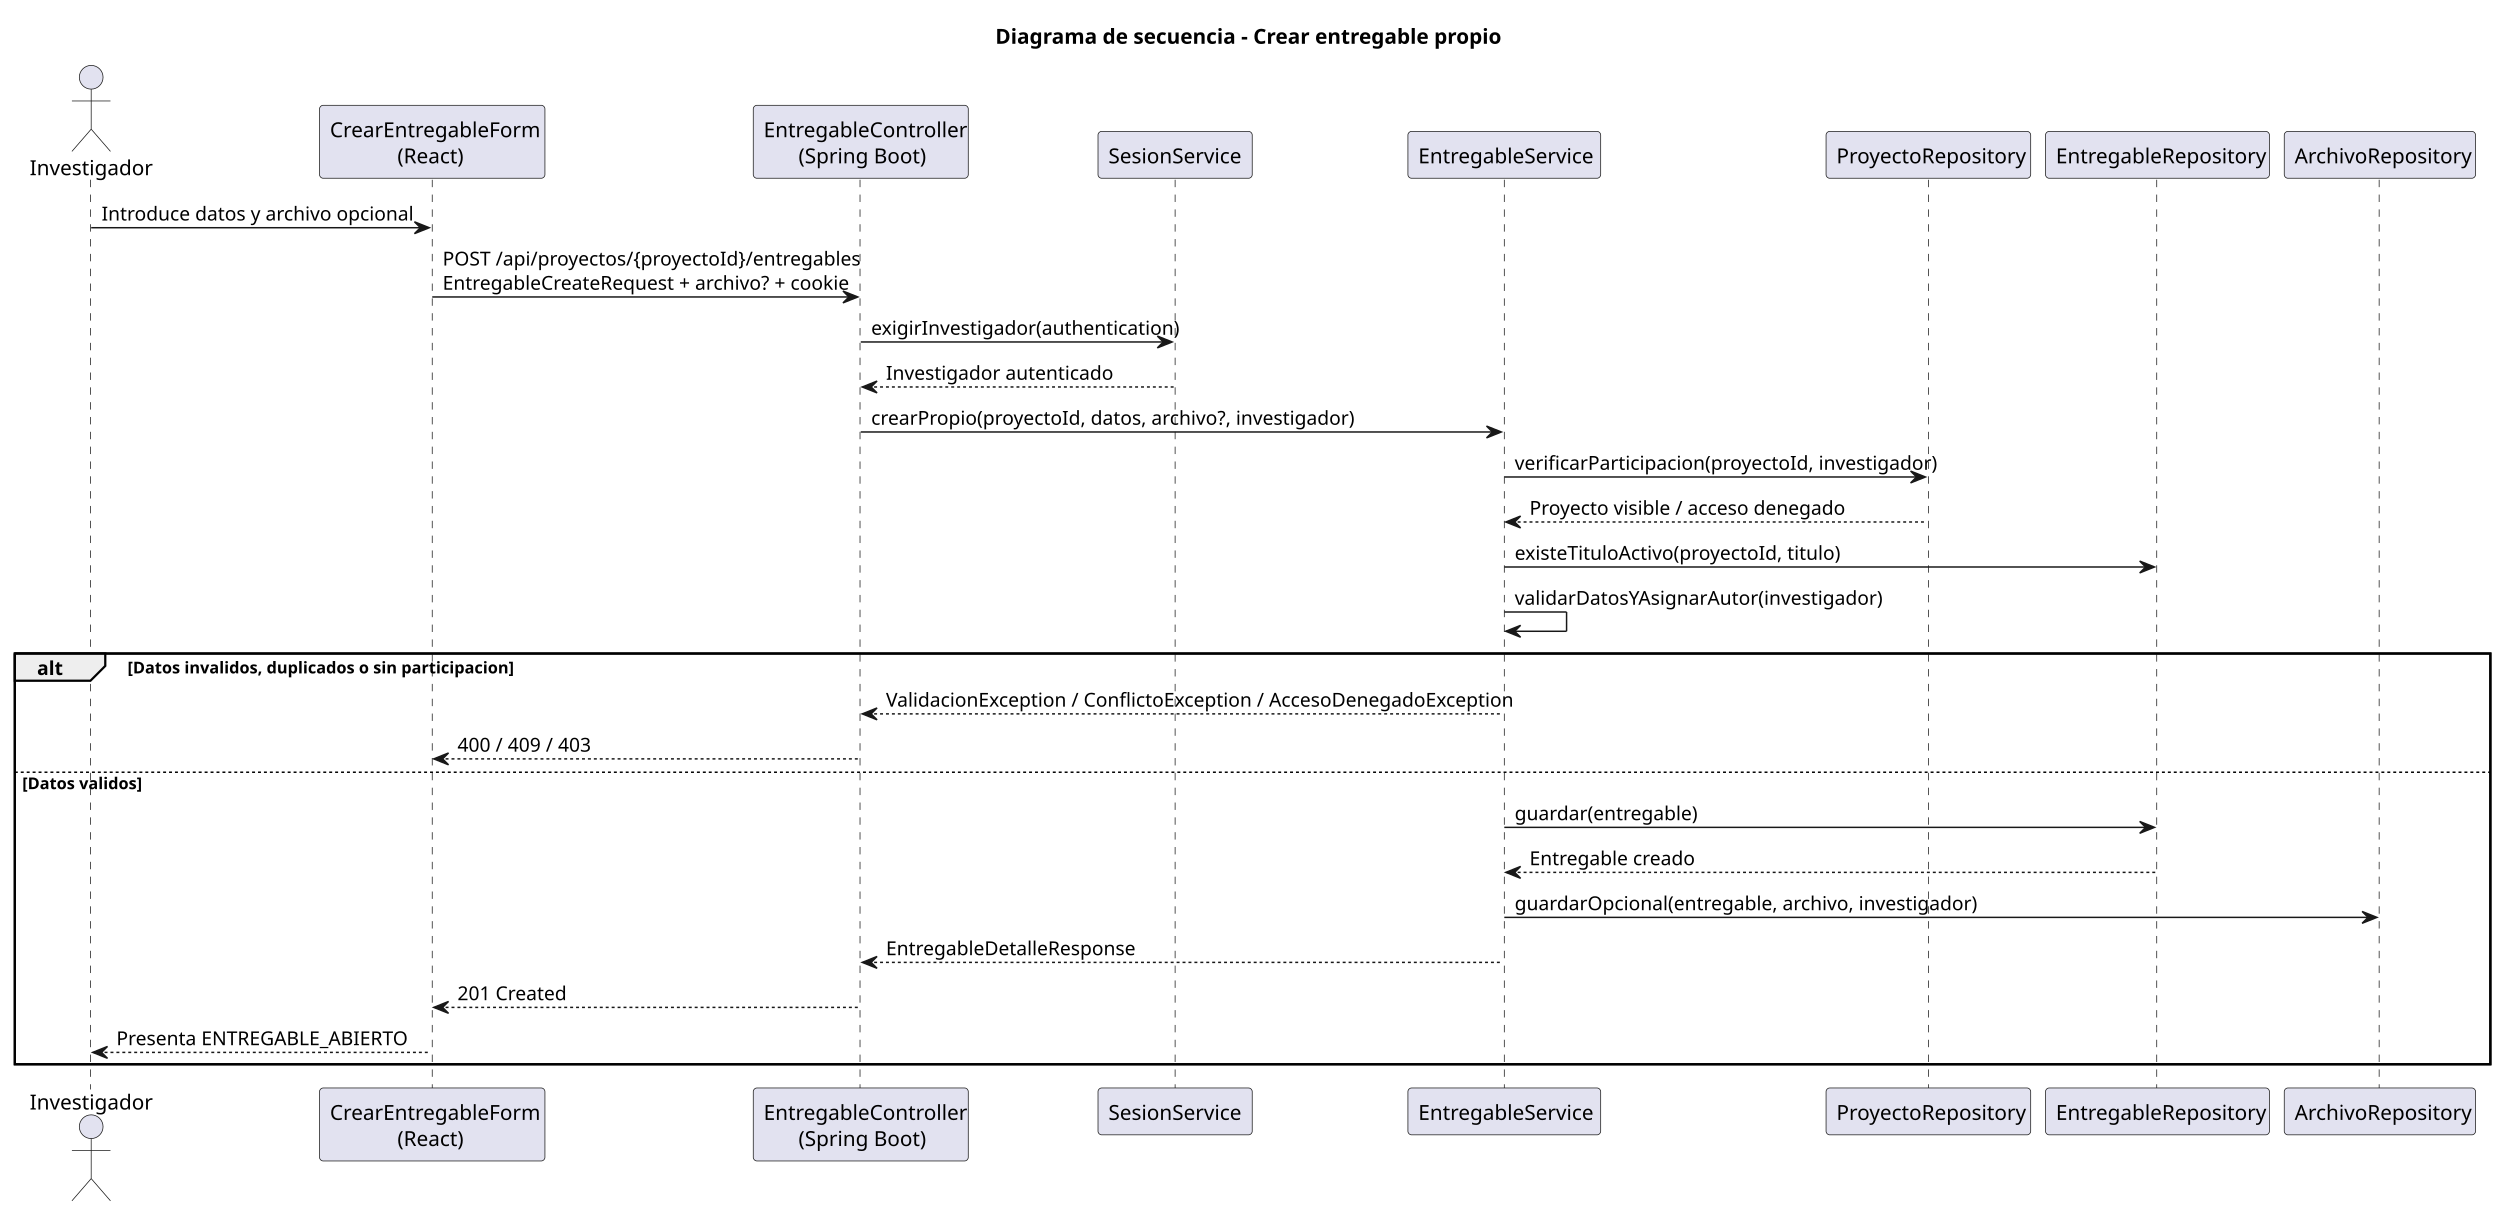
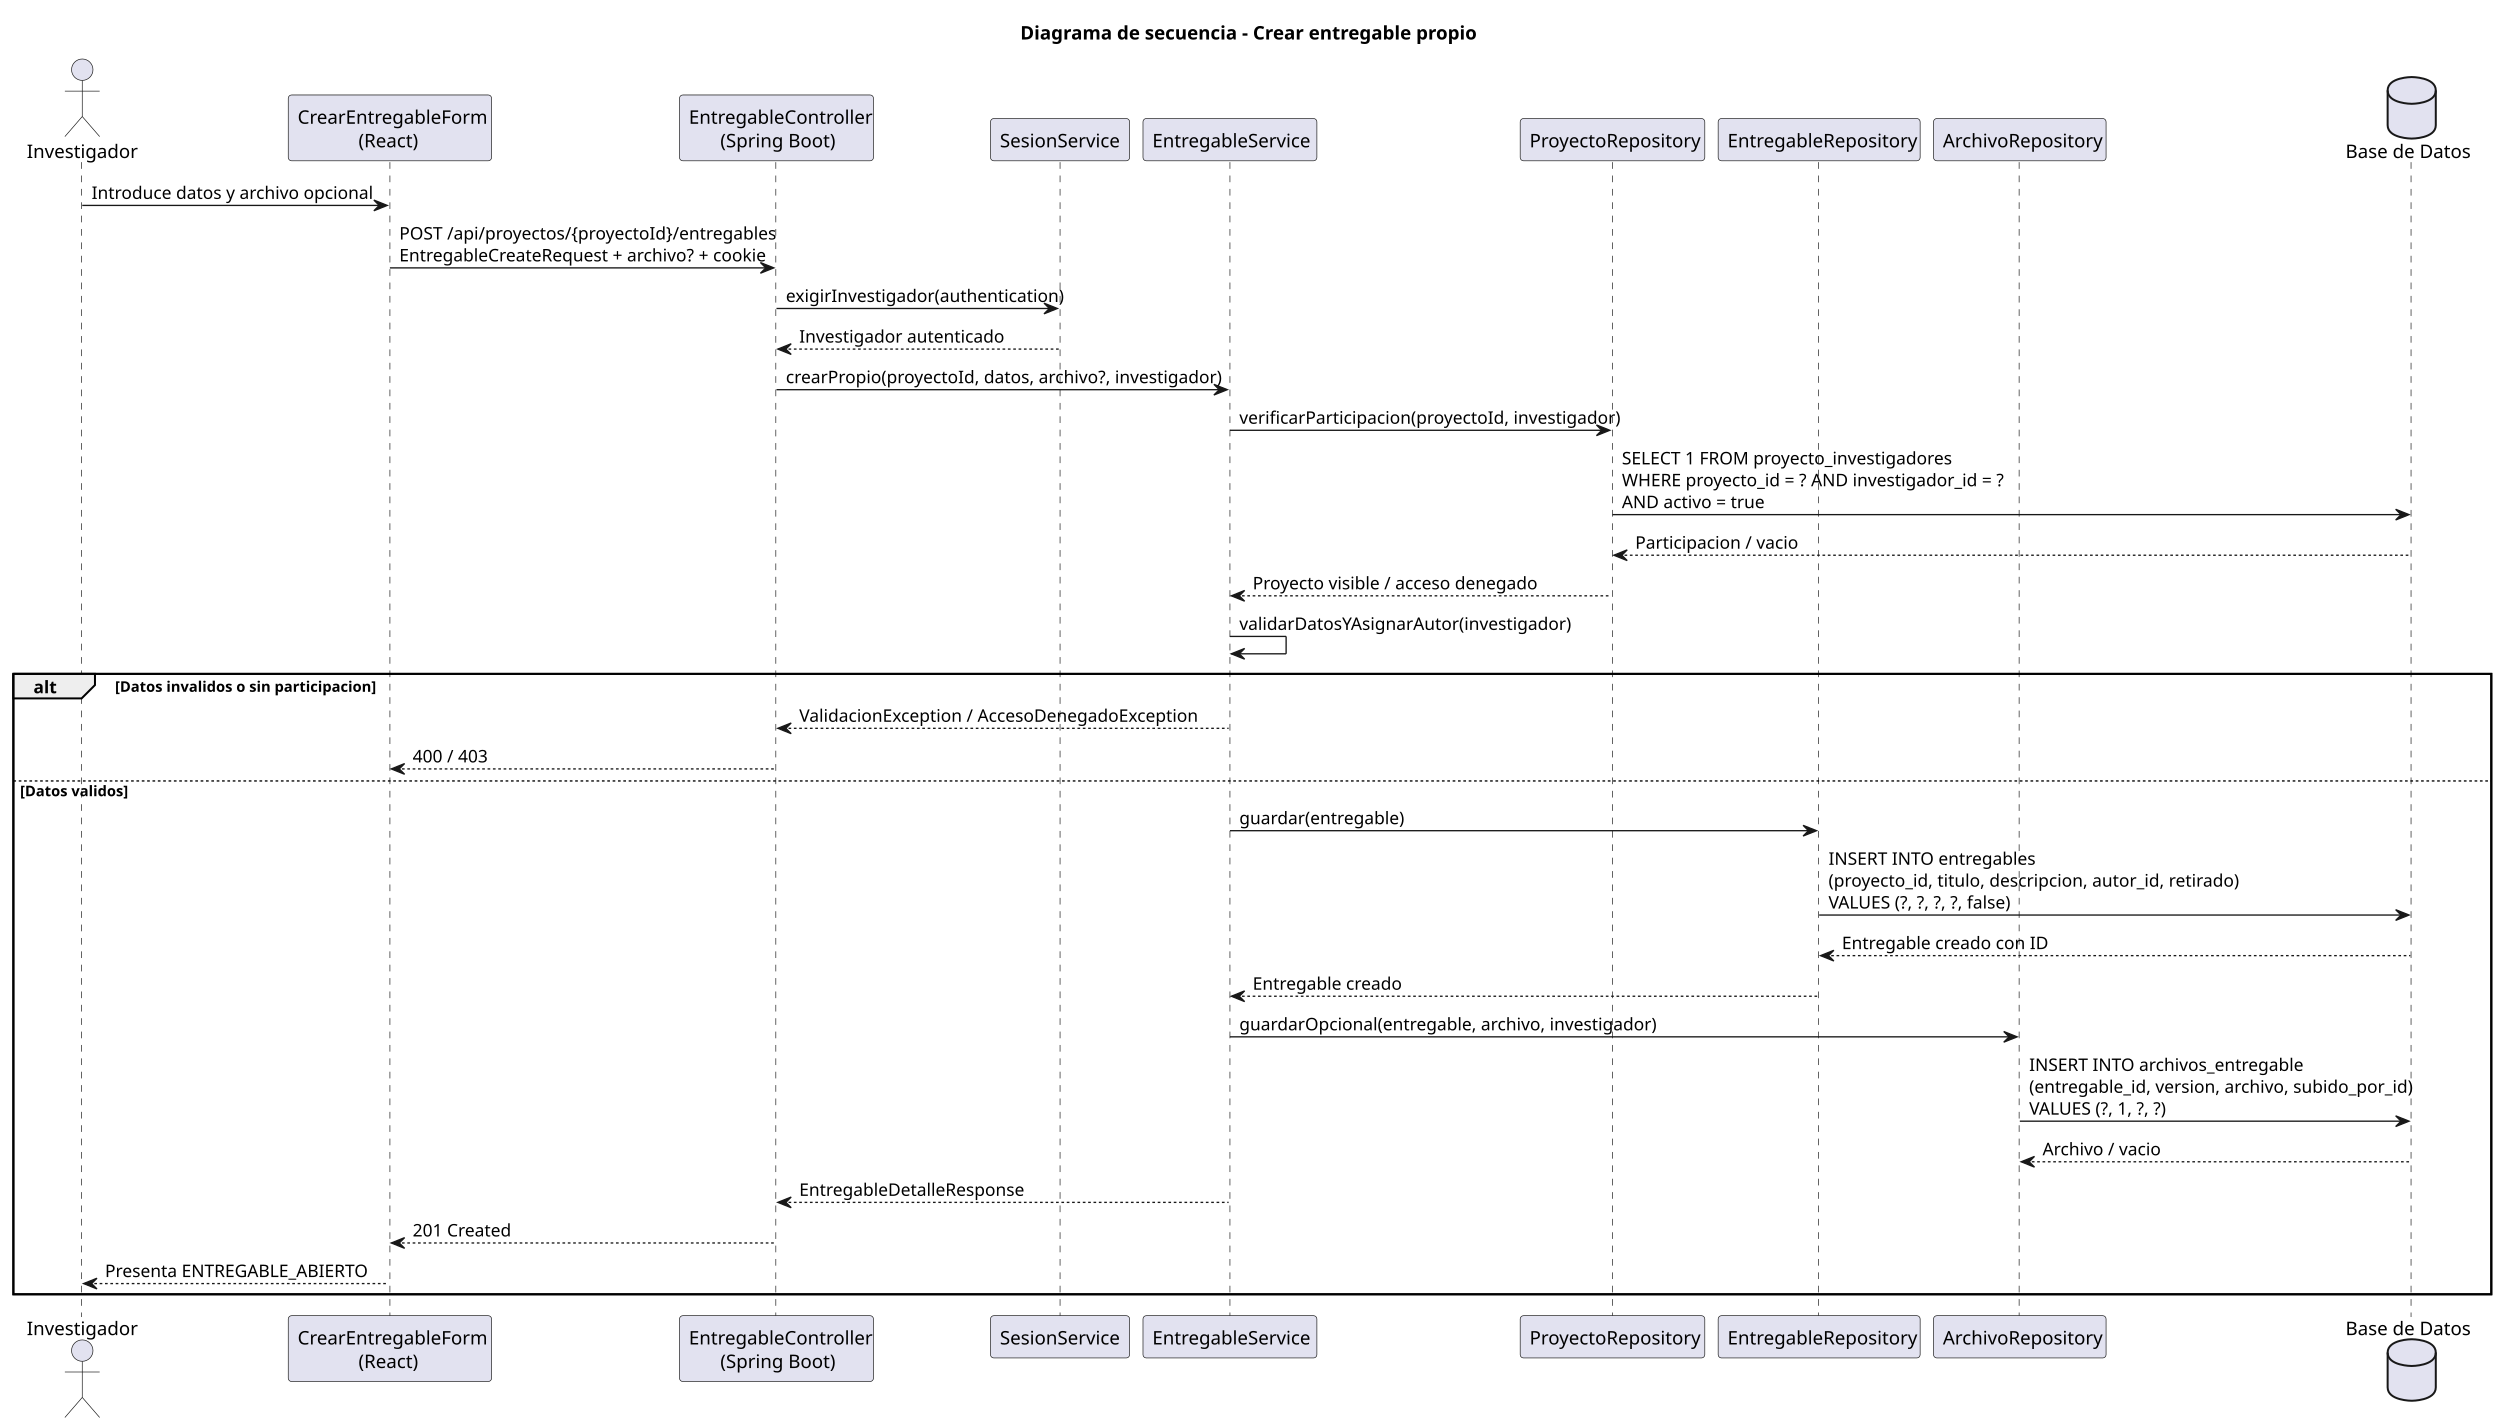
- <svg xmlns="http://www.w3.org/2000/svg" contentStyleType="text/css" height="816px" preserveAspectRatio="none" style="width:1686px;height:816px;background:#FFFFFF;" version="1.1" viewBox="0 0 1686 816" width="1686px" zoomAndPan="magnify">
+ <svg xmlns="http://www.w3.org/2000/svg" contentStyleType="text/css" height="1066px" preserveAspectRatio="none" style="width:1869px;height:1066px;background:#FFFFFF;" version="1.1" viewBox="0 0 1869 1066" width="1869px" zoomAndPan="magnify">
  <defs />
  <g>
-     <text fill="#000000" font-family="sans-serif" font-size="14" font-weight="bold" lengthAdjust="spacing" textLength="346" x="671.25" y="29.533">Diagrama de secuencia - Crear entregable propio</text>
-     <rect fill="none" height="277" style="stroke:#000000;stroke-width:1.5;" width="1669.5" x="10" y="440.734" />
-     <line style="stroke:#181818;stroke-width:0.5;stroke-dasharray:5.0,5.0;" x1="61" x2="61" y1="121.219" y2="734.734" />
-     <line style="stroke:#181818;stroke-width:0.5;stroke-dasharray:5.0,5.0;" x1="291.5" x2="291.5" y1="121.219" y2="734.734" />
-     <line style="stroke:#181818;stroke-width:0.5;stroke-dasharray:5.0,5.0;" x1="580" x2="580" y1="121.219" y2="734.734" />
-     <line style="stroke:#181818;stroke-width:0.5;stroke-dasharray:5.0,5.0;" x1="792.5" x2="792.5" y1="121.219" y2="734.734" />
-     <line style="stroke:#181818;stroke-width:0.5;stroke-dasharray:5.0,5.0;" x1="1014.5" x2="1014.5" y1="121.219" y2="734.734" />
-     <line style="stroke:#181818;stroke-width:0.5;stroke-dasharray:5.0,5.0;" x1="1300.5" x2="1300.5" y1="121.219" y2="734.734" />
-     <line style="stroke:#181818;stroke-width:0.5;stroke-dasharray:5.0,5.0;" x1="1454.5" x2="1454.5" y1="121.219" y2="734.734" />
-     <line style="stroke:#181818;stroke-width:0.5;stroke-dasharray:5.0,5.0;" x1="1604.5" x2="1604.5" y1="121.219" y2="734.734" />
+     <text fill="#000000" font-family="sans-serif" font-size="14" font-weight="bold" lengthAdjust="spacing" textLength="346" x="762.75" y="29.533">Diagrama de secuencia - Crear entregable propio</text>
+     <rect fill="none" height="463.812" style="stroke:#000000;stroke-width:1.5;" width="1852.5" x="10" y="503.789" />
+     <line style="stroke:#181818;stroke-width:0.5;stroke-dasharray:5.0,5.0;" x1="61" x2="61" y1="121.219" y2="984.602" />
+     <line style="stroke:#181818;stroke-width:0.5;stroke-dasharray:5.0,5.0;" x1="291.5" x2="291.5" y1="121.219" y2="984.602" />
+     <line style="stroke:#181818;stroke-width:0.5;stroke-dasharray:5.0,5.0;" x1="580" x2="580" y1="121.219" y2="984.602" />
+     <line style="stroke:#181818;stroke-width:0.5;stroke-dasharray:5.0,5.0;" x1="792.5" x2="792.5" y1="121.219" y2="984.602" />
+     <line style="stroke:#181818;stroke-width:0.5;stroke-dasharray:5.0,5.0;" x1="919.5" x2="919.5" y1="121.219" y2="984.602" />
+     <line style="stroke:#181818;stroke-width:0.5;stroke-dasharray:5.0,5.0;" x1="1205.5" x2="1205.5" y1="121.219" y2="984.602" />
+     <line style="stroke:#181818;stroke-width:0.5;stroke-dasharray:5.0,5.0;" x1="1359.5" x2="1359.5" y1="121.219" y2="984.602" />
+     <line style="stroke:#181818;stroke-width:0.5;stroke-dasharray:5.0,5.0;" x1="1509.5" x2="1509.5" y1="121.219" y2="984.602" />
+     <line style="stroke:#181818;stroke-width:0.5;stroke-dasharray:5.0,5.0;" x1="1802.5" x2="1802.5" y1="121.219" y2="984.602" />
    <text fill="#000000" font-family="sans-serif" font-size="14" lengthAdjust="spacing" textLength="77" x="20" y="118.143">Investigador</text>
    <ellipse cx="61.5" cy="52.109" fill="#E2E2F0" rx="8" ry="8" style="stroke:#181818;stroke-width:0.5;" />
    <path d="M61.5,60.109 L61.5,87.109 M48.5,68.109 L74.5,68.109 M61.5,87.109 L48.5,102.109 M61.5,87.109 L74.5,102.109 " fill="none" style="stroke:#181818;stroke-width:0.5;" />
-     <text fill="#000000" font-family="sans-serif" font-size="14" lengthAdjust="spacing" textLength="77" x="20" y="748.268">Investigador</text>
-     <ellipse cx="61.5" cy="759.844" fill="#E2E2F0" rx="8" ry="8" style="stroke:#181818;stroke-width:0.5;" />
-     <path d="M61.5,767.844 L61.5,794.844 M48.5,775.844 L74.5,775.844 M61.5,794.844 L48.5,809.844 M61.5,794.844 L74.5,809.844 " fill="none" style="stroke:#181818;stroke-width:0.5;" />
+     <text fill="#000000" font-family="sans-serif" font-size="14" lengthAdjust="spacing" textLength="77" x="20" y="998.135">Investigador</text>
+     <ellipse cx="61.5" cy="1009.711" fill="#E2E2F0" rx="8" ry="8" style="stroke:#181818;stroke-width:0.5;" />
+     <path d="M61.5,1017.711 L61.5,1044.711 M48.5,1025.711 L74.5,1025.711 M61.5,1044.711 L48.5,1059.711 M61.5,1044.711 L74.5,1059.711 " fill="none" style="stroke:#181818;stroke-width:0.5;" />
    <rect fill="#E2E2F0" height="49.219" rx="2.5" ry="2.5" style="stroke:#181818;stroke-width:0.5;" width="152" x="215.5" y="71" />
    <text fill="#000000" font-family="sans-serif" font-size="14" lengthAdjust="spacing" textLength="138" x="222.5" y="92.533">CrearEntregableForm</text>
    <text fill="#000000" font-family="sans-serif" font-size="14" lengthAdjust="spacing" textLength="47" x="268" y="110.143">(React)</text>
-     <rect fill="#E2E2F0" height="49.219" rx="2.5" ry="2.5" style="stroke:#181818;stroke-width:0.5;" width="152" x="215.5" y="733.734" />
-     <text fill="#000000" font-family="sans-serif" font-size="14" lengthAdjust="spacing" textLength="138" x="222.5" y="755.268">CrearEntregableForm</text>
-     <text fill="#000000" font-family="sans-serif" font-size="14" lengthAdjust="spacing" textLength="47" x="268" y="772.877">(React)</text>
+     <rect fill="#E2E2F0" height="49.219" rx="2.5" ry="2.5" style="stroke:#181818;stroke-width:0.5;" width="152" x="215.5" y="983.602" />
+     <text fill="#000000" font-family="sans-serif" font-size="14" lengthAdjust="spacing" textLength="138" x="222.5" y="1005.135">CrearEntregableForm</text>
+     <text fill="#000000" font-family="sans-serif" font-size="14" lengthAdjust="spacing" textLength="47" x="268" y="1022.744">(React)</text>
    <rect fill="#E2E2F0" height="49.219" rx="2.5" ry="2.5" style="stroke:#181818;stroke-width:0.5;" width="145" x="508" y="71" />
    <text fill="#000000" font-family="sans-serif" font-size="14" lengthAdjust="spacing" textLength="131" x="515" y="92.533">EntregableController</text>
    <text fill="#000000" font-family="sans-serif" font-size="14" lengthAdjust="spacing" textLength="84" x="538.5" y="110.143">(Spring Boot)</text>
-     <rect fill="#E2E2F0" height="49.219" rx="2.5" ry="2.5" style="stroke:#181818;stroke-width:0.5;" width="145" x="508" y="733.734" />
-     <text fill="#000000" font-family="sans-serif" font-size="14" lengthAdjust="spacing" textLength="131" x="515" y="755.268">EntregableController</text>
-     <text fill="#000000" font-family="sans-serif" font-size="14" lengthAdjust="spacing" textLength="84" x="538.5" y="772.877">(Spring Boot)</text>
+     <rect fill="#E2E2F0" height="49.219" rx="2.5" ry="2.5" style="stroke:#181818;stroke-width:0.5;" width="145" x="508" y="983.602" />
+     <text fill="#000000" font-family="sans-serif" font-size="14" lengthAdjust="spacing" textLength="131" x="515" y="1005.135">EntregableController</text>
+     <text fill="#000000" font-family="sans-serif" font-size="14" lengthAdjust="spacing" textLength="84" x="538.5" y="1022.744">(Spring Boot)</text>
    <rect fill="#E2E2F0" height="31.609" rx="2.5" ry="2.5" style="stroke:#181818;stroke-width:0.5;" width="104" x="740.5" y="88.609" />
    <text fill="#000000" font-family="sans-serif" font-size="14" lengthAdjust="spacing" textLength="90" x="747.5" y="110.143">SesionService</text>
-     <rect fill="#E2E2F0" height="31.609" rx="2.5" ry="2.5" style="stroke:#181818;stroke-width:0.5;" width="104" x="740.5" y="733.734" />
-     <text fill="#000000" font-family="sans-serif" font-size="14" lengthAdjust="spacing" textLength="90" x="747.5" y="755.268">SesionService</text>
-     <rect fill="#E2E2F0" height="31.609" rx="2.5" ry="2.5" style="stroke:#181818;stroke-width:0.5;" width="130" x="949.5" y="88.609" />
-     <text fill="#000000" font-family="sans-serif" font-size="14" lengthAdjust="spacing" textLength="116" x="956.5" y="110.143">EntregableService</text>
-     <rect fill="#E2E2F0" height="31.609" rx="2.5" ry="2.5" style="stroke:#181818;stroke-width:0.5;" width="130" x="949.5" y="733.734" />
-     <text fill="#000000" font-family="sans-serif" font-size="14" lengthAdjust="spacing" textLength="116" x="956.5" y="755.268">EntregableService</text>
-     <rect fill="#E2E2F0" height="31.609" rx="2.5" ry="2.5" style="stroke:#181818;stroke-width:0.5;" width="138" x="1231.5" y="88.609" />
-     <text fill="#000000" font-family="sans-serif" font-size="14" lengthAdjust="spacing" textLength="124" x="1238.5" y="110.143">ProyectoRepository</text>
-     <rect fill="#E2E2F0" height="31.609" rx="2.5" ry="2.5" style="stroke:#181818;stroke-width:0.5;" width="138" x="1231.5" y="733.734" />
-     <text fill="#000000" font-family="sans-serif" font-size="14" lengthAdjust="spacing" textLength="124" x="1238.5" y="755.268">ProyectoRepository</text>
-     <rect fill="#E2E2F0" height="31.609" rx="2.5" ry="2.5" style="stroke:#181818;stroke-width:0.5;" width="151" x="1379.5" y="88.609" />
-     <text fill="#000000" font-family="sans-serif" font-size="14" lengthAdjust="spacing" textLength="137" x="1386.5" y="110.143">EntregableRepository</text>
-     <rect fill="#E2E2F0" height="31.609" rx="2.5" ry="2.5" style="stroke:#181818;stroke-width:0.5;" width="151" x="1379.5" y="733.734" />
-     <text fill="#000000" font-family="sans-serif" font-size="14" lengthAdjust="spacing" textLength="137" x="1386.5" y="755.268">EntregableRepository</text>
-     <rect fill="#E2E2F0" height="31.609" rx="2.5" ry="2.5" style="stroke:#181818;stroke-width:0.5;" width="129" x="1540.5" y="88.609" />
-     <text fill="#000000" font-family="sans-serif" font-size="14" lengthAdjust="spacing" textLength="115" x="1547.5" y="110.143">ArchivoRepository</text>
-     <rect fill="#E2E2F0" height="31.609" rx="2.5" ry="2.5" style="stroke:#181818;stroke-width:0.5;" width="129" x="1540.5" y="733.734" />
-     <text fill="#000000" font-family="sans-serif" font-size="14" lengthAdjust="spacing" textLength="115" x="1547.5" y="755.268">ArchivoRepository</text>
+     <rect fill="#E2E2F0" height="31.609" rx="2.5" ry="2.5" style="stroke:#181818;stroke-width:0.5;" width="104" x="740.5" y="983.602" />
+     <text fill="#000000" font-family="sans-serif" font-size="14" lengthAdjust="spacing" textLength="90" x="747.5" y="1005.135">SesionService</text>
+     <rect fill="#E2E2F0" height="31.609" rx="2.5" ry="2.5" style="stroke:#181818;stroke-width:0.5;" width="130" x="854.5" y="88.609" />
+     <text fill="#000000" font-family="sans-serif" font-size="14" lengthAdjust="spacing" textLength="116" x="861.5" y="110.143">EntregableService</text>
+     <rect fill="#E2E2F0" height="31.609" rx="2.5" ry="2.5" style="stroke:#181818;stroke-width:0.5;" width="130" x="854.5" y="983.602" />
+     <text fill="#000000" font-family="sans-serif" font-size="14" lengthAdjust="spacing" textLength="116" x="861.5" y="1005.135">EntregableService</text>
+     <rect fill="#E2E2F0" height="31.609" rx="2.5" ry="2.5" style="stroke:#181818;stroke-width:0.5;" width="138" x="1136.5" y="88.609" />
+     <text fill="#000000" font-family="sans-serif" font-size="14" lengthAdjust="spacing" textLength="124" x="1143.5" y="110.143">ProyectoRepository</text>
+     <rect fill="#E2E2F0" height="31.609" rx="2.5" ry="2.5" style="stroke:#181818;stroke-width:0.5;" width="138" x="1136.5" y="983.602" />
+     <text fill="#000000" font-family="sans-serif" font-size="14" lengthAdjust="spacing" textLength="124" x="1143.5" y="1005.135">ProyectoRepository</text>
+     <rect fill="#E2E2F0" height="31.609" rx="2.5" ry="2.5" style="stroke:#181818;stroke-width:0.5;" width="151" x="1284.5" y="88.609" />
+     <text fill="#000000" font-family="sans-serif" font-size="14" lengthAdjust="spacing" textLength="137" x="1291.5" y="110.143">EntregableRepository</text>
+     <rect fill="#E2E2F0" height="31.609" rx="2.5" ry="2.5" style="stroke:#181818;stroke-width:0.5;" width="151" x="1284.5" y="983.602" />
+     <text fill="#000000" font-family="sans-serif" font-size="14" lengthAdjust="spacing" textLength="137" x="1291.5" y="1005.135">EntregableRepository</text>
+     <rect fill="#E2E2F0" height="31.609" rx="2.5" ry="2.5" style="stroke:#181818;stroke-width:0.5;" width="129" x="1445.5" y="88.609" />
+     <text fill="#000000" font-family="sans-serif" font-size="14" lengthAdjust="spacing" textLength="115" x="1452.5" y="110.143">ArchivoRepository</text>
+     <rect fill="#E2E2F0" height="31.609" rx="2.5" ry="2.5" style="stroke:#181818;stroke-width:0.5;" width="129" x="1445.5" y="983.602" />
+     <text fill="#000000" font-family="sans-serif" font-size="14" lengthAdjust="spacing" textLength="115" x="1452.5" y="1005.135">ArchivoRepository</text>
+     <text fill="#000000" font-family="sans-serif" font-size="14" lengthAdjust="spacing" textLength="93" x="1753.5" y="118.143">Base de Datos</text>
+     <path d="M1785,67.609 C1785,57.609 1803,57.609 1803,57.609 C1803,57.609 1821,57.609 1821,67.609 L1821,93.609 C1821,103.609 1803,103.609 1803,103.609 C1803,103.609 1785,103.609 1785,93.609 L1785,67.609 " fill="#E2E2F0" style="stroke:#181818;stroke-width:1.5;" />
+     <path d="M1785,67.609 C1785,77.609 1803,77.609 1803,77.609 C1803,77.609 1821,77.609 1821,67.609 " fill="none" style="stroke:#181818;stroke-width:1.5;" />
+     <text fill="#000000" font-family="sans-serif" font-size="14" lengthAdjust="spacing" textLength="93" x="1753.5" y="998.135">Base de Datos</text>
+     <path d="M1785,1011.211 C1785,1001.211 1803,1001.211 1803,1001.211 C1803,1001.211 1821,1001.211 1821,1011.211 L1821,1037.211 C1821,1047.211 1803,1047.211 1803,1047.211 C1803,1047.211 1785,1047.211 1785,1037.211 L1785,1011.211 " fill="#E2E2F0" style="stroke:#181818;stroke-width:1.5;" />
+     <path d="M1785,1011.211 C1785,1021.211 1803,1021.211 1803,1021.211 C1803,1021.211 1821,1021.211 1821,1011.211 " fill="none" style="stroke:#181818;stroke-width:1.5;" />
    <polygon fill="#181818" points="279.5,149.57,289.5,153.57,279.5,157.57,283.5,153.57" style="stroke:#181818;stroke-width:1.0;" />
    <line style="stroke:#181818;stroke-width:1.0;" x1="61.5" x2="285.5" y1="153.57" y2="153.57" />
    <text fill="#000000" font-family="sans-serif" font-size="13" lengthAdjust="spacing" textLength="196" x="68.5" y="148.714">Introduce datos y archivo opcional</text>
    <polygon fill="#181818" points="568.5,196.273,578.5,200.273,568.5,204.273,572.5,200.273" style="stroke:#181818;stroke-width:1.0;" />
    <line style="stroke:#181818;stroke-width:1.0;" x1="291.5" x2="574.5" y1="200.273" y2="200.273" />
    <text fill="#000000" font-family="sans-serif" font-size="13" lengthAdjust="spacing" textLength="264" x="298.5" y="179.065">POST /api/proyectos/{proyectoId}/entregables</text>
    <text fill="#000000" font-family="sans-serif" font-size="13" lengthAdjust="spacing" textLength="265" x="298.5" y="195.417">EntregableCreateRequest + archivo? + cookie</text>
    <polygon fill="#181818" points="780.5,226.625,790.5,230.625,780.5,234.625,784.5,230.625" style="stroke:#181818;stroke-width:1.0;" />
    <line style="stroke:#181818;stroke-width:1.0;" x1="580.5" x2="786.5" y1="230.625" y2="230.625" />
    <text fill="#000000" font-family="sans-serif" font-size="13" lengthAdjust="spacing" textLength="188" x="587.5" y="225.769">exigirInvestigador(authentication)</text>
    <polygon fill="#181818" points="591.5,256.977,581.5,260.977,591.5,264.977,587.5,260.977" style="stroke:#181818;stroke-width:1.0;" />
    <line style="stroke:#181818;stroke-width:1.0;stroke-dasharray:2.0,2.0;" x1="585.5" x2="791.5" y1="260.977" y2="260.977" />
    <text fill="#000000" font-family="sans-serif" font-size="13" lengthAdjust="spacing" textLength="139" x="597.5" y="256.12">Investigador autenticado</text>
-     <polygon fill="#181818" points="1002.5,287.328,1012.5,291.328,1002.5,295.328,1006.5,291.328" style="stroke:#181818;stroke-width:1.0;" />
-     <line style="stroke:#181818;stroke-width:1.0;" x1="580.5" x2="1008.5" y1="291.328" y2="291.328" />
+     <polygon fill="#181818" points="907.5,287.328,917.5,291.328,907.5,295.328,911.5,291.328" style="stroke:#181818;stroke-width:1.0;" />
+     <line style="stroke:#181818;stroke-width:1.0;" x1="580.5" x2="913.5" y1="291.328" y2="291.328" />
    <text fill="#000000" font-family="sans-serif" font-size="13" lengthAdjust="spacing" textLength="305" x="587.5" y="286.472">crearPropio(proyectoId, datos, archivo?, investigador)</text>
-     <polygon fill="#181818" points="1288.5,317.68,1298.5,321.68,1288.5,325.68,1292.5,321.68" style="stroke:#181818;stroke-width:1.0;" />
-     <line style="stroke:#181818;stroke-width:1.0;" x1="1014.5" x2="1294.5" y1="321.68" y2="321.68" />
-     <text fill="#000000" font-family="sans-serif" font-size="13" lengthAdjust="spacing" textLength="262" x="1021.5" y="316.823">verificarParticipacion(proyectoId, investigador)</text>
-     <polygon fill="#181818" points="1025.5,348.031,1015.5,352.031,1025.5,356.031,1021.5,352.031" style="stroke:#181818;stroke-width:1.0;" />
-     <line style="stroke:#181818;stroke-width:1.0;stroke-dasharray:2.0,2.0;" x1="1019.5" x2="1299.5" y1="352.031" y2="352.031" />
-     <text fill="#000000" font-family="sans-serif" font-size="13" lengthAdjust="spacing" textLength="205" x="1031.5" y="347.175">Proyecto visible / acceso denegado</text>
-     <polygon fill="#181818" points="1443,378.383,1453,382.383,1443,386.383,1447,382.383" style="stroke:#181818;stroke-width:1.0;" />
-     <line style="stroke:#181818;stroke-width:1.0;" x1="1014.5" x2="1449" y1="382.383" y2="382.383" />
-     <text fill="#000000" font-family="sans-serif" font-size="13" lengthAdjust="spacing" textLength="205" x="1021.5" y="377.526">existeTituloActivo(proyectoId, titulo)</text>
-     <line style="stroke:#181818;stroke-width:1.0;" x1="1014.5" x2="1056.5" y1="412.734" y2="412.734" />
-     <line style="stroke:#181818;stroke-width:1.0;" x1="1056.5" x2="1056.5" y1="412.734" y2="425.734" />
-     <line style="stroke:#181818;stroke-width:1.0;" x1="1015.5" x2="1056.5" y1="425.734" y2="425.734" />
-     <polygon fill="#181818" points="1025.5,421.734,1015.5,425.734,1025.5,429.734,1021.5,425.734" style="stroke:#181818;stroke-width:1.0;" />
-     <text fill="#000000" font-family="sans-serif" font-size="13" lengthAdjust="spacing" textLength="230" x="1021.5" y="407.878">validarDatosYAsignarAutor(investigador)</text>
-     <path d="M10,440.734 L71,440.734 L71,449.086 L61,459.086 L10,459.086 L10,440.734 " fill="#EEEEEE" style="stroke:#000000;stroke-width:1.5;" />
-     <rect fill="none" height="277" style="stroke:#000000;stroke-width:1.5;" width="1669.5" x="10" y="440.734" />
-     <text fill="#000000" font-family="sans-serif" font-size="13" font-weight="bold" lengthAdjust="spacing" textLength="16" x="25" y="455.229">alt</text>
-     <text fill="#000000" font-family="sans-serif" font-size="11" font-weight="bold" lengthAdjust="spacing" textLength="260" x="86" y="454.153">[Datos invalidos, duplicados o sin participacion]</text>
-     <polygon fill="#181818" points="591.5,477.438,581.5,481.438,591.5,485.438,587.5,481.438" style="stroke:#181818;stroke-width:1.0;" />
-     <line style="stroke:#181818;stroke-width:1.0;stroke-dasharray:2.0,2.0;" x1="585.5" x2="1013.5" y1="481.438" y2="481.438" />
-     <text fill="#000000" font-family="sans-serif" font-size="13" lengthAdjust="spacing" textLength="410" x="597.5" y="476.581">ValidacionException / ConflictoException / AccesoDenegadoException</text>
-     <polygon fill="#181818" points="302.5,507.789,292.5,511.789,302.5,515.789,298.5,511.789" style="stroke:#181818;stroke-width:1.0;" />
-     <line style="stroke:#181818;stroke-width:1.0;stroke-dasharray:2.0,2.0;" x1="296.5" x2="579.5" y1="511.789" y2="511.789" />
-     <text fill="#000000" font-family="sans-serif" font-size="13" lengthAdjust="spacing" textLength="87" x="308.5" y="506.933">400 / 409 / 403</text>
-     <line style="stroke:#000000;stroke-width:1.0;stroke-dasharray:2.0,2.0;" x1="10" x2="1679.5" y1="520.789" y2="520.789" />
-     <text fill="#000000" font-family="sans-serif" font-size="11" font-weight="bold" lengthAdjust="spacing" textLength="81" x="15" y="532.208">[Datos validos]</text>
-     <polygon fill="#181818" points="1443,553.977,1453,557.977,1443,561.977,1447,557.977" style="stroke:#181818;stroke-width:1.0;" />
-     <line style="stroke:#181818;stroke-width:1.0;" x1="1014.5" x2="1449" y1="557.977" y2="557.977" />
-     <text fill="#000000" font-family="sans-serif" font-size="13" lengthAdjust="spacing" textLength="111" x="1021.5" y="553.12">guardar(entregable)</text>
-     <polygon fill="#181818" points="1025.5,584.328,1015.5,588.328,1025.5,592.328,1021.5,588.328" style="stroke:#181818;stroke-width:1.0;" />
-     <line style="stroke:#181818;stroke-width:1.0;stroke-dasharray:2.0,2.0;" x1="1019.5" x2="1454" y1="588.328" y2="588.328" />
-     <text fill="#000000" font-family="sans-serif" font-size="13" lengthAdjust="spacing" textLength="105" x="1031.5" y="583.472">Entregable creado</text>
-     <polygon fill="#181818" points="1593,614.68,1603,618.68,1593,622.68,1597,618.68" style="stroke:#181818;stroke-width:1.0;" />
-     <line style="stroke:#181818;stroke-width:1.0;" x1="1014.5" x2="1599" y1="618.68" y2="618.68" />
-     <text fill="#000000" font-family="sans-serif" font-size="13" lengthAdjust="spacing" textLength="286" x="1021.5" y="613.823">guardarOpcional(entregable, archivo, investigador)</text>
-     <polygon fill="#181818" points="591.5,645.031,581.5,649.031,591.5,653.031,587.5,649.031" style="stroke:#181818;stroke-width:1.0;" />
-     <line style="stroke:#181818;stroke-width:1.0;stroke-dasharray:2.0,2.0;" x1="585.5" x2="1013.5" y1="649.031" y2="649.031" />
-     <text fill="#000000" font-family="sans-serif" font-size="13" lengthAdjust="spacing" textLength="160" x="597.5" y="644.175">EntregableDetalleResponse</text>
-     <polygon fill="#181818" points="302.5,675.383,292.5,679.383,302.5,683.383,298.5,679.383" style="stroke:#181818;stroke-width:1.0;" />
-     <line style="stroke:#181818;stroke-width:1.0;stroke-dasharray:2.0,2.0;" x1="296.5" x2="579.5" y1="679.383" y2="679.383" />
-     <text fill="#000000" font-family="sans-serif" font-size="13" lengthAdjust="spacing" textLength="70" x="308.5" y="674.526">201 Created</text>
-     <polygon fill="#181818" points="72.5,705.734,62.5,709.734,72.5,713.734,68.5,709.734" style="stroke:#181818;stroke-width:1.0;" />
-     <line style="stroke:#181818;stroke-width:1.0;stroke-dasharray:2.0,2.0;" x1="66.5" x2="290.5" y1="709.734" y2="709.734" />
-     <text fill="#000000" font-family="sans-serif" font-size="13" lengthAdjust="spacing" textLength="206" x="78.5" y="704.878">Presenta ENTREGABLE_ABIERTO</text>
+     <polygon fill="#181818" points="1193.5,317.68,1203.5,321.68,1193.5,325.68,1197.5,321.68" style="stroke:#181818;stroke-width:1.0;" />
+     <line style="stroke:#181818;stroke-width:1.0;" x1="919.5" x2="1199.5" y1="321.68" y2="321.68" />
+     <text fill="#000000" font-family="sans-serif" font-size="13" lengthAdjust="spacing" textLength="262" x="926.5" y="316.823">verificarParticipacion(proyectoId, investigador)</text>
+     <polygon fill="#181818" points="1791,380.734,1801,384.734,1791,388.734,1795,384.734" style="stroke:#181818;stroke-width:1.0;" />
+     <line style="stroke:#181818;stroke-width:1.0;" x1="1205.5" x2="1797" y1="384.734" y2="384.734" />
+     <text fill="#000000" font-family="sans-serif" font-size="13" lengthAdjust="spacing" textLength="246" x="1212.5" y="347.175">SELECT 1 FROM proyecto_investigadores</text>
+     <text fill="#000000" font-family="sans-serif" font-size="13" lengthAdjust="spacing" textLength="286" x="1212.5" y="363.526">WHERE proyecto_id = ? AND investigador_id = ?</text>
+     <text fill="#000000" font-family="sans-serif" font-size="13" lengthAdjust="spacing" textLength="102" x="1212.5" y="379.878">AND activo = true</text>
+     <polygon fill="#181818" points="1216.5,411.086,1206.5,415.086,1216.5,419.086,1212.5,415.086" style="stroke:#181818;stroke-width:1.0;" />
+     <line style="stroke:#181818;stroke-width:1.0;stroke-dasharray:2.0,2.0;" x1="1210.5" x2="1802" y1="415.086" y2="415.086" />
+     <text fill="#000000" font-family="sans-serif" font-size="13" lengthAdjust="spacing" textLength="116" x="1222.5" y="410.229">Participacion / vacio</text>
+     <polygon fill="#181818" points="930.5,441.438,920.5,445.438,930.5,449.438,926.5,445.438" style="stroke:#181818;stroke-width:1.0;" />
+     <line style="stroke:#181818;stroke-width:1.0;stroke-dasharray:2.0,2.0;" x1="924.5" x2="1204.5" y1="445.438" y2="445.438" />
+     <text fill="#000000" font-family="sans-serif" font-size="13" lengthAdjust="spacing" textLength="205" x="936.5" y="440.581">Proyecto visible / acceso denegado</text>
+     <line style="stroke:#181818;stroke-width:1.0;" x1="919.5" x2="961.5" y1="475.789" y2="475.789" />
+     <line style="stroke:#181818;stroke-width:1.0;" x1="961.5" x2="961.5" y1="475.789" y2="488.789" />
+     <line style="stroke:#181818;stroke-width:1.0;" x1="920.5" x2="961.5" y1="488.789" y2="488.789" />
+     <polygon fill="#181818" points="930.5,484.789,920.5,488.789,930.5,492.789,926.5,488.789" style="stroke:#181818;stroke-width:1.0;" />
+     <text fill="#000000" font-family="sans-serif" font-size="13" lengthAdjust="spacing" textLength="230" x="926.5" y="470.933">validarDatosYAsignarAutor(investigador)</text>
+     <path d="M10,503.789 L71,503.789 L71,512.141 L61,522.141 L10,522.141 L10,503.789 " fill="#EEEEEE" style="stroke:#000000;stroke-width:1.5;" />
+     <rect fill="none" height="463.812" style="stroke:#000000;stroke-width:1.5;" width="1852.5" x="10" y="503.789" />
+     <text fill="#000000" font-family="sans-serif" font-size="13" font-weight="bold" lengthAdjust="spacing" textLength="16" x="25" y="518.284">alt</text>
+     <text fill="#000000" font-family="sans-serif" font-size="11" font-weight="bold" lengthAdjust="spacing" textLength="194" x="86" y="517.208">[Datos invalidos o sin participacion]</text>
+     <polygon fill="#181818" points="591.5,540.492,581.5,544.492,591.5,548.492,587.5,544.492" style="stroke:#181818;stroke-width:1.0;" />
+     <line style="stroke:#181818;stroke-width:1.0;stroke-dasharray:2.0,2.0;" x1="585.5" x2="918.5" y1="544.492" y2="544.492" />
+     <text fill="#000000" font-family="sans-serif" font-size="13" lengthAdjust="spacing" textLength="290" x="597.5" y="539.636">ValidacionException / AccesoDenegadoException</text>
+     <polygon fill="#181818" points="302.5,570.844,292.5,574.844,302.5,578.844,298.5,574.844" style="stroke:#181818;stroke-width:1.0;" />
+     <line style="stroke:#181818;stroke-width:1.0;stroke-dasharray:2.0,2.0;" x1="296.5" x2="579.5" y1="574.844" y2="574.844" />
+     <text fill="#000000" font-family="sans-serif" font-size="13" lengthAdjust="spacing" textLength="54" x="308.5" y="569.987">400 / 403</text>
+     <line style="stroke:#000000;stroke-width:1.0;stroke-dasharray:2.0,2.0;" x1="10" x2="1862.5" y1="583.844" y2="583.844" />
+     <text fill="#000000" font-family="sans-serif" font-size="11" font-weight="bold" lengthAdjust="spacing" textLength="81" x="15" y="595.263">[Datos validos]</text>
+     <polygon fill="#181818" points="1348,617.031,1358,621.031,1348,625.031,1352,621.031" style="stroke:#181818;stroke-width:1.0;" />
+     <line style="stroke:#181818;stroke-width:1.0;" x1="919.5" x2="1354" y1="621.031" y2="621.031" />
+     <text fill="#000000" font-family="sans-serif" font-size="13" lengthAdjust="spacing" textLength="111" x="926.5" y="616.175">guardar(entregable)</text>
+     <polygon fill="#181818" points="1791,680.086,1801,684.086,1791,688.086,1795,684.086" style="stroke:#181818;stroke-width:1.0;" />
+     <line style="stroke:#181818;stroke-width:1.0;" x1="1360" x2="1797" y1="684.086" y2="684.086" />
+     <text fill="#000000" font-family="sans-serif" font-size="13" lengthAdjust="spacing" textLength="150" x="1367" y="646.526">INSERT INTO entregables</text>
+     <text fill="#000000" font-family="sans-serif" font-size="13" lengthAdjust="spacing" textLength="290" x="1367" y="662.878">(proyecto_id, titulo, descripcion, autor_id, retirado)</text>
+     <text fill="#000000" font-family="sans-serif" font-size="13" lengthAdjust="spacing" textLength="151" x="1367" y="679.23">VALUES (?, ?, ?, ?, false)</text>
+     <polygon fill="#181818" points="1371,710.438,1361,714.438,1371,718.438,1367,714.438" style="stroke:#181818;stroke-width:1.0;" />
+     <line style="stroke:#181818;stroke-width:1.0;stroke-dasharray:2.0,2.0;" x1="1365" x2="1802" y1="714.438" y2="714.438" />
+     <text fill="#000000" font-family="sans-serif" font-size="13" lengthAdjust="spacing" textLength="146" x="1377" y="709.581">Entregable creado con ID</text>
+     <polygon fill="#181818" points="930.5,740.789,920.5,744.789,930.5,748.789,926.5,744.789" style="stroke:#181818;stroke-width:1.0;" />
+     <line style="stroke:#181818;stroke-width:1.0;stroke-dasharray:2.0,2.0;" x1="924.5" x2="1359" y1="744.789" y2="744.789" />
+     <text fill="#000000" font-family="sans-serif" font-size="13" lengthAdjust="spacing" textLength="105" x="936.5" y="739.933">Entregable creado</text>
+     <polygon fill="#181818" points="1498,771.141,1508,775.141,1498,779.141,1502,775.141" style="stroke:#181818;stroke-width:1.0;" />
+     <line style="stroke:#181818;stroke-width:1.0;" x1="919.5" x2="1504" y1="775.141" y2="775.141" />
+     <text fill="#000000" font-family="sans-serif" font-size="13" lengthAdjust="spacing" textLength="286" x="926.5" y="770.284">guardarOpcional(entregable, archivo, investigador)</text>
+     <polygon fill="#181818" points="1791,834.195,1801,838.195,1791,842.195,1795,838.195" style="stroke:#181818;stroke-width:1.0;" />
+     <line style="stroke:#181818;stroke-width:1.0;" x1="1510" x2="1797" y1="838.195" y2="838.195" />
+     <text fill="#000000" font-family="sans-serif" font-size="13" lengthAdjust="spacing" textLength="197" x="1517" y="800.636">INSERT INTO archivos_entregable</text>
+     <text fill="#000000" font-family="sans-serif" font-size="13" lengthAdjust="spacing" textLength="269" x="1517" y="816.987">(entregable_id, version, archivo, subido_por_id)</text>
+     <text fill="#000000" font-family="sans-serif" font-size="13" lengthAdjust="spacing" textLength="116" x="1517" y="833.339">VALUES (?, 1, ?, ?)</text>
+     <polygon fill="#181818" points="1521,864.547,1511,868.547,1521,872.547,1517,868.547" style="stroke:#181818;stroke-width:1.0;" />
+     <line style="stroke:#181818;stroke-width:1.0;stroke-dasharray:2.0,2.0;" x1="1515" x2="1802" y1="868.547" y2="868.547" />
+     <text fill="#000000" font-family="sans-serif" font-size="13" lengthAdjust="spacing" textLength="83" x="1527" y="863.69">Archivo / vacio</text>
+     <polygon fill="#181818" points="591.5,894.898,581.5,898.898,591.5,902.898,587.5,898.898" style="stroke:#181818;stroke-width:1.0;" />
+     <line style="stroke:#181818;stroke-width:1.0;stroke-dasharray:2.0,2.0;" x1="585.5" x2="918.5" y1="898.898" y2="898.898" />
+     <text fill="#000000" font-family="sans-serif" font-size="13" lengthAdjust="spacing" textLength="160" x="597.5" y="894.042">EntregableDetalleResponse</text>
+     <polygon fill="#181818" points="302.5,925.25,292.5,929.25,302.5,933.25,298.5,929.25" style="stroke:#181818;stroke-width:1.0;" />
+     <line style="stroke:#181818;stroke-width:1.0;stroke-dasharray:2.0,2.0;" x1="296.5" x2="579.5" y1="929.25" y2="929.25" />
+     <text fill="#000000" font-family="sans-serif" font-size="13" lengthAdjust="spacing" textLength="70" x="308.5" y="924.394">201 Created</text>
+     <polygon fill="#181818" points="72.5,955.602,62.5,959.602,72.5,963.602,68.5,959.602" style="stroke:#181818;stroke-width:1.0;" />
+     <line style="stroke:#181818;stroke-width:1.0;stroke-dasharray:2.0,2.0;" x1="66.5" x2="290.5" y1="959.602" y2="959.602" />
+     <text fill="#000000" font-family="sans-serif" font-size="13" lengthAdjust="spacing" textLength="206" x="78.5" y="954.745">Presenta ENTREGABLE_ABIERTO</text>
  </g>
</svg>
